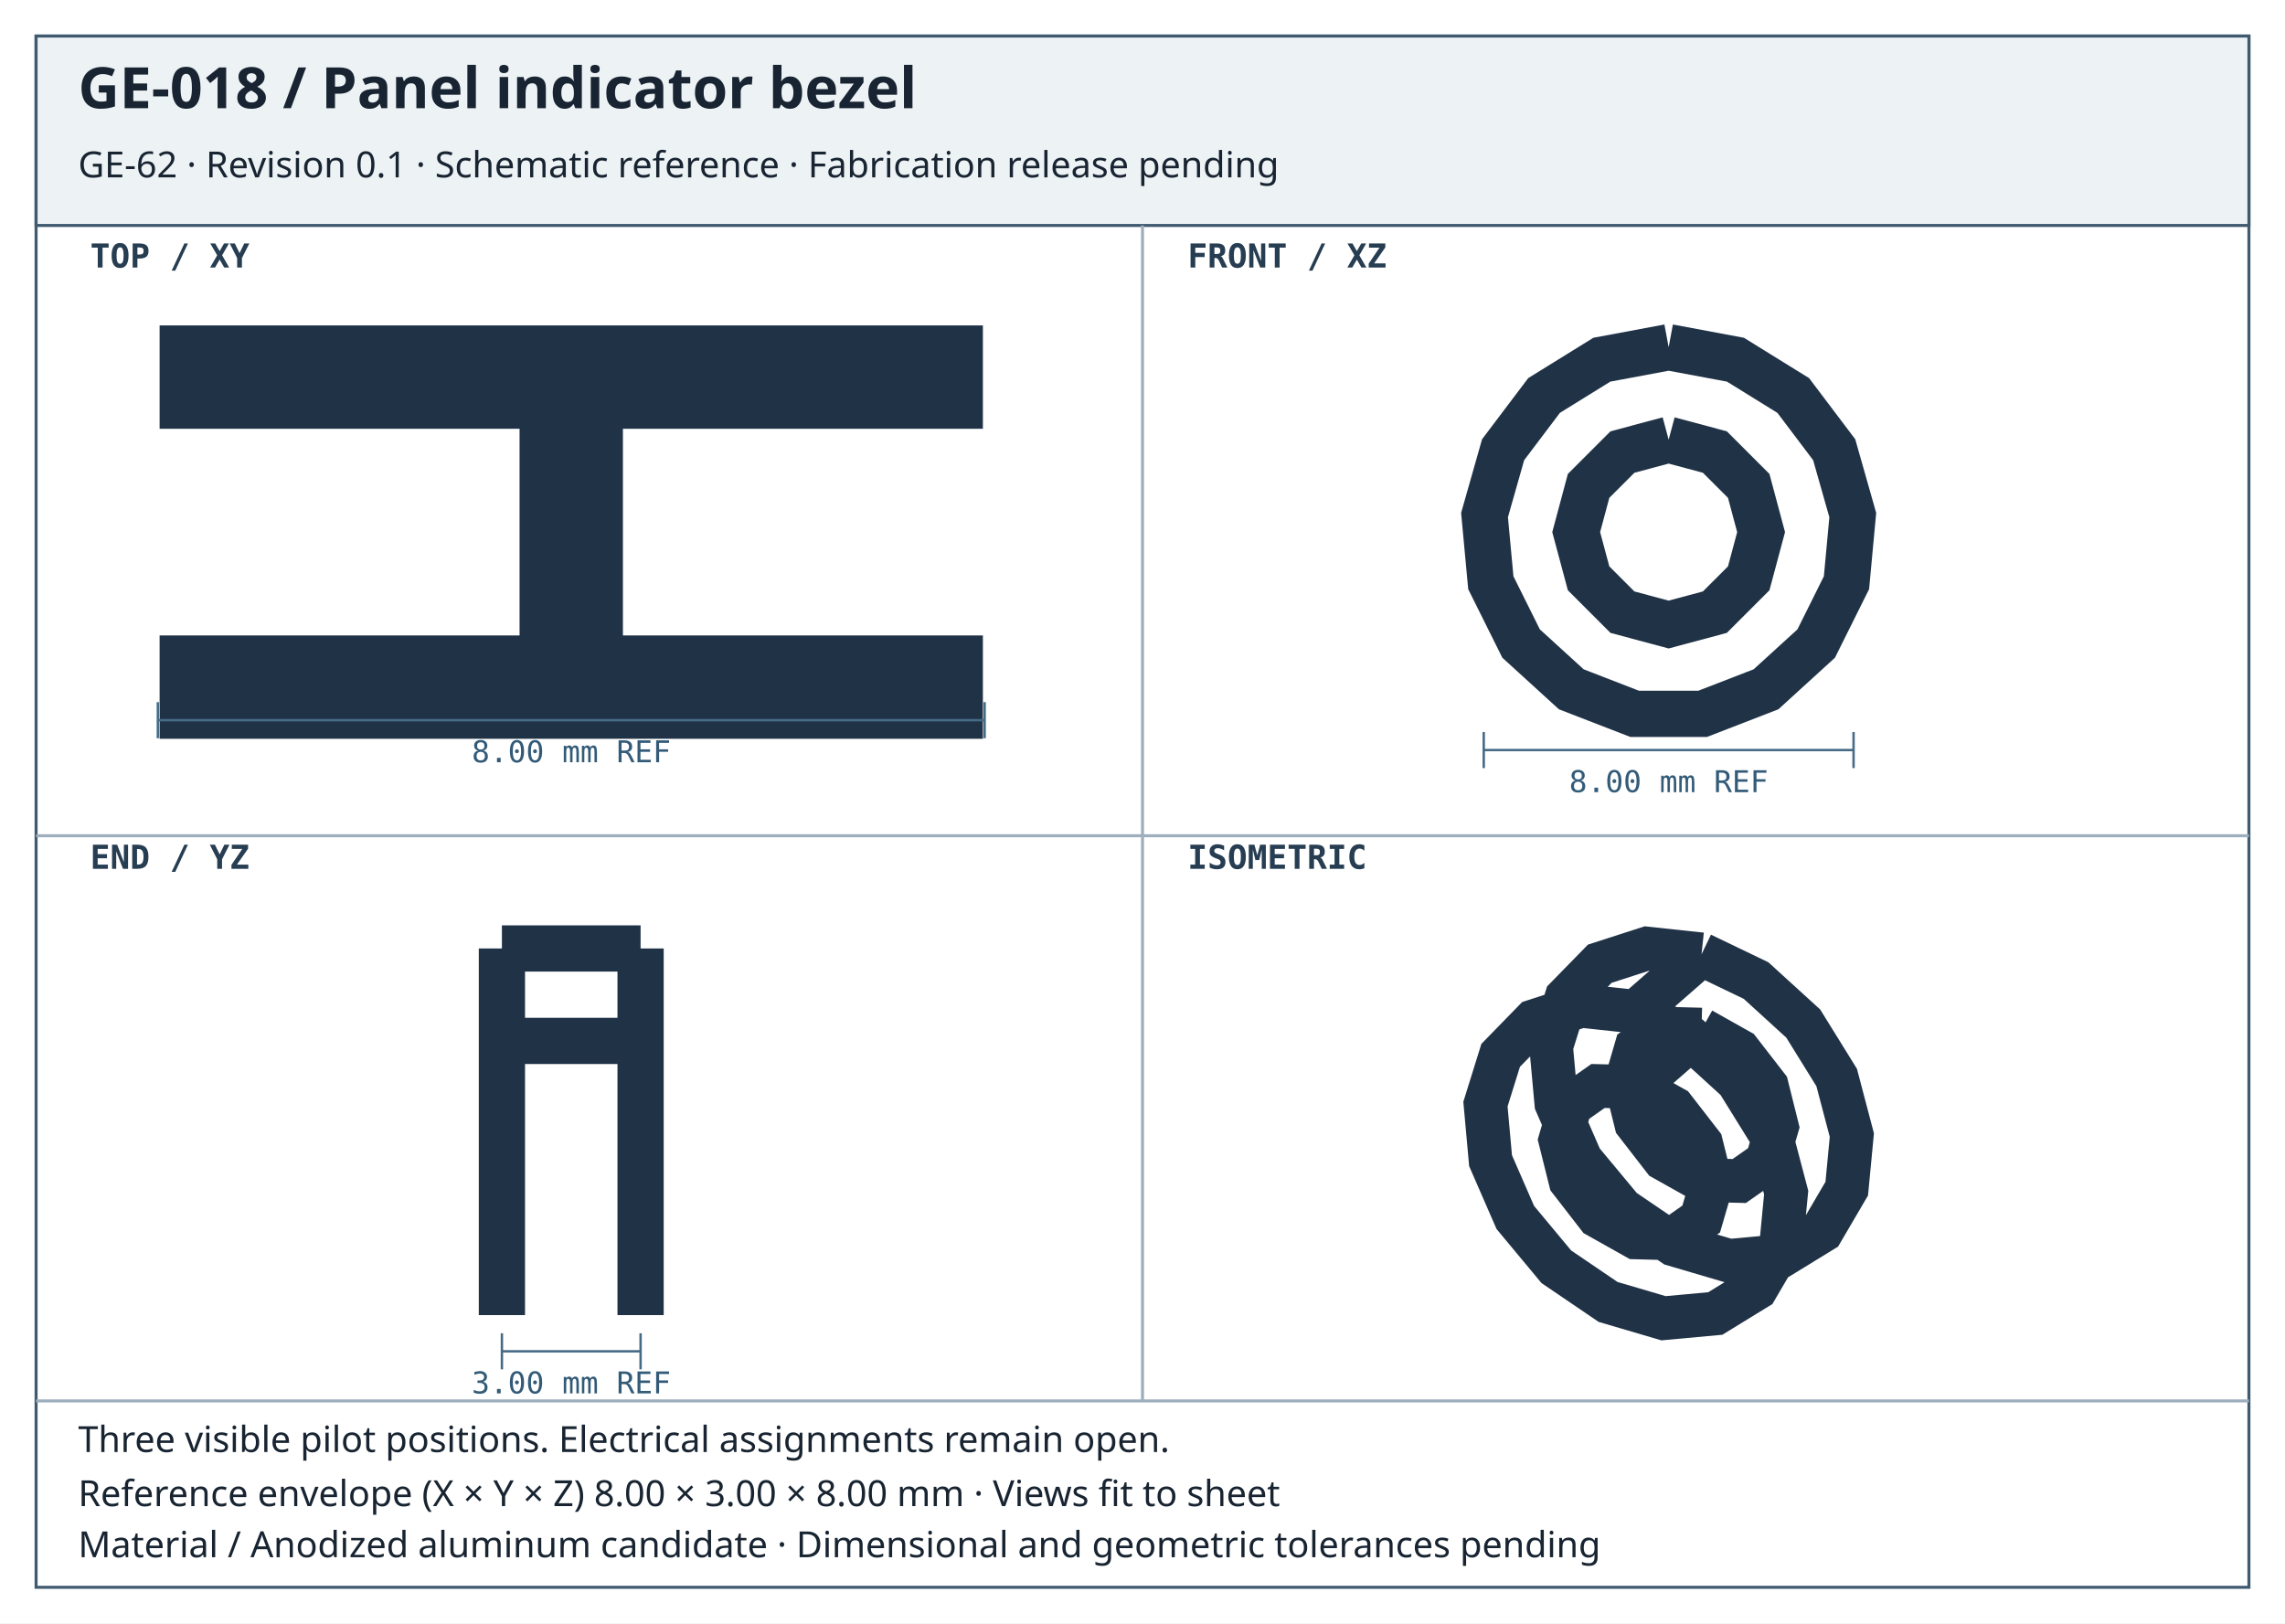
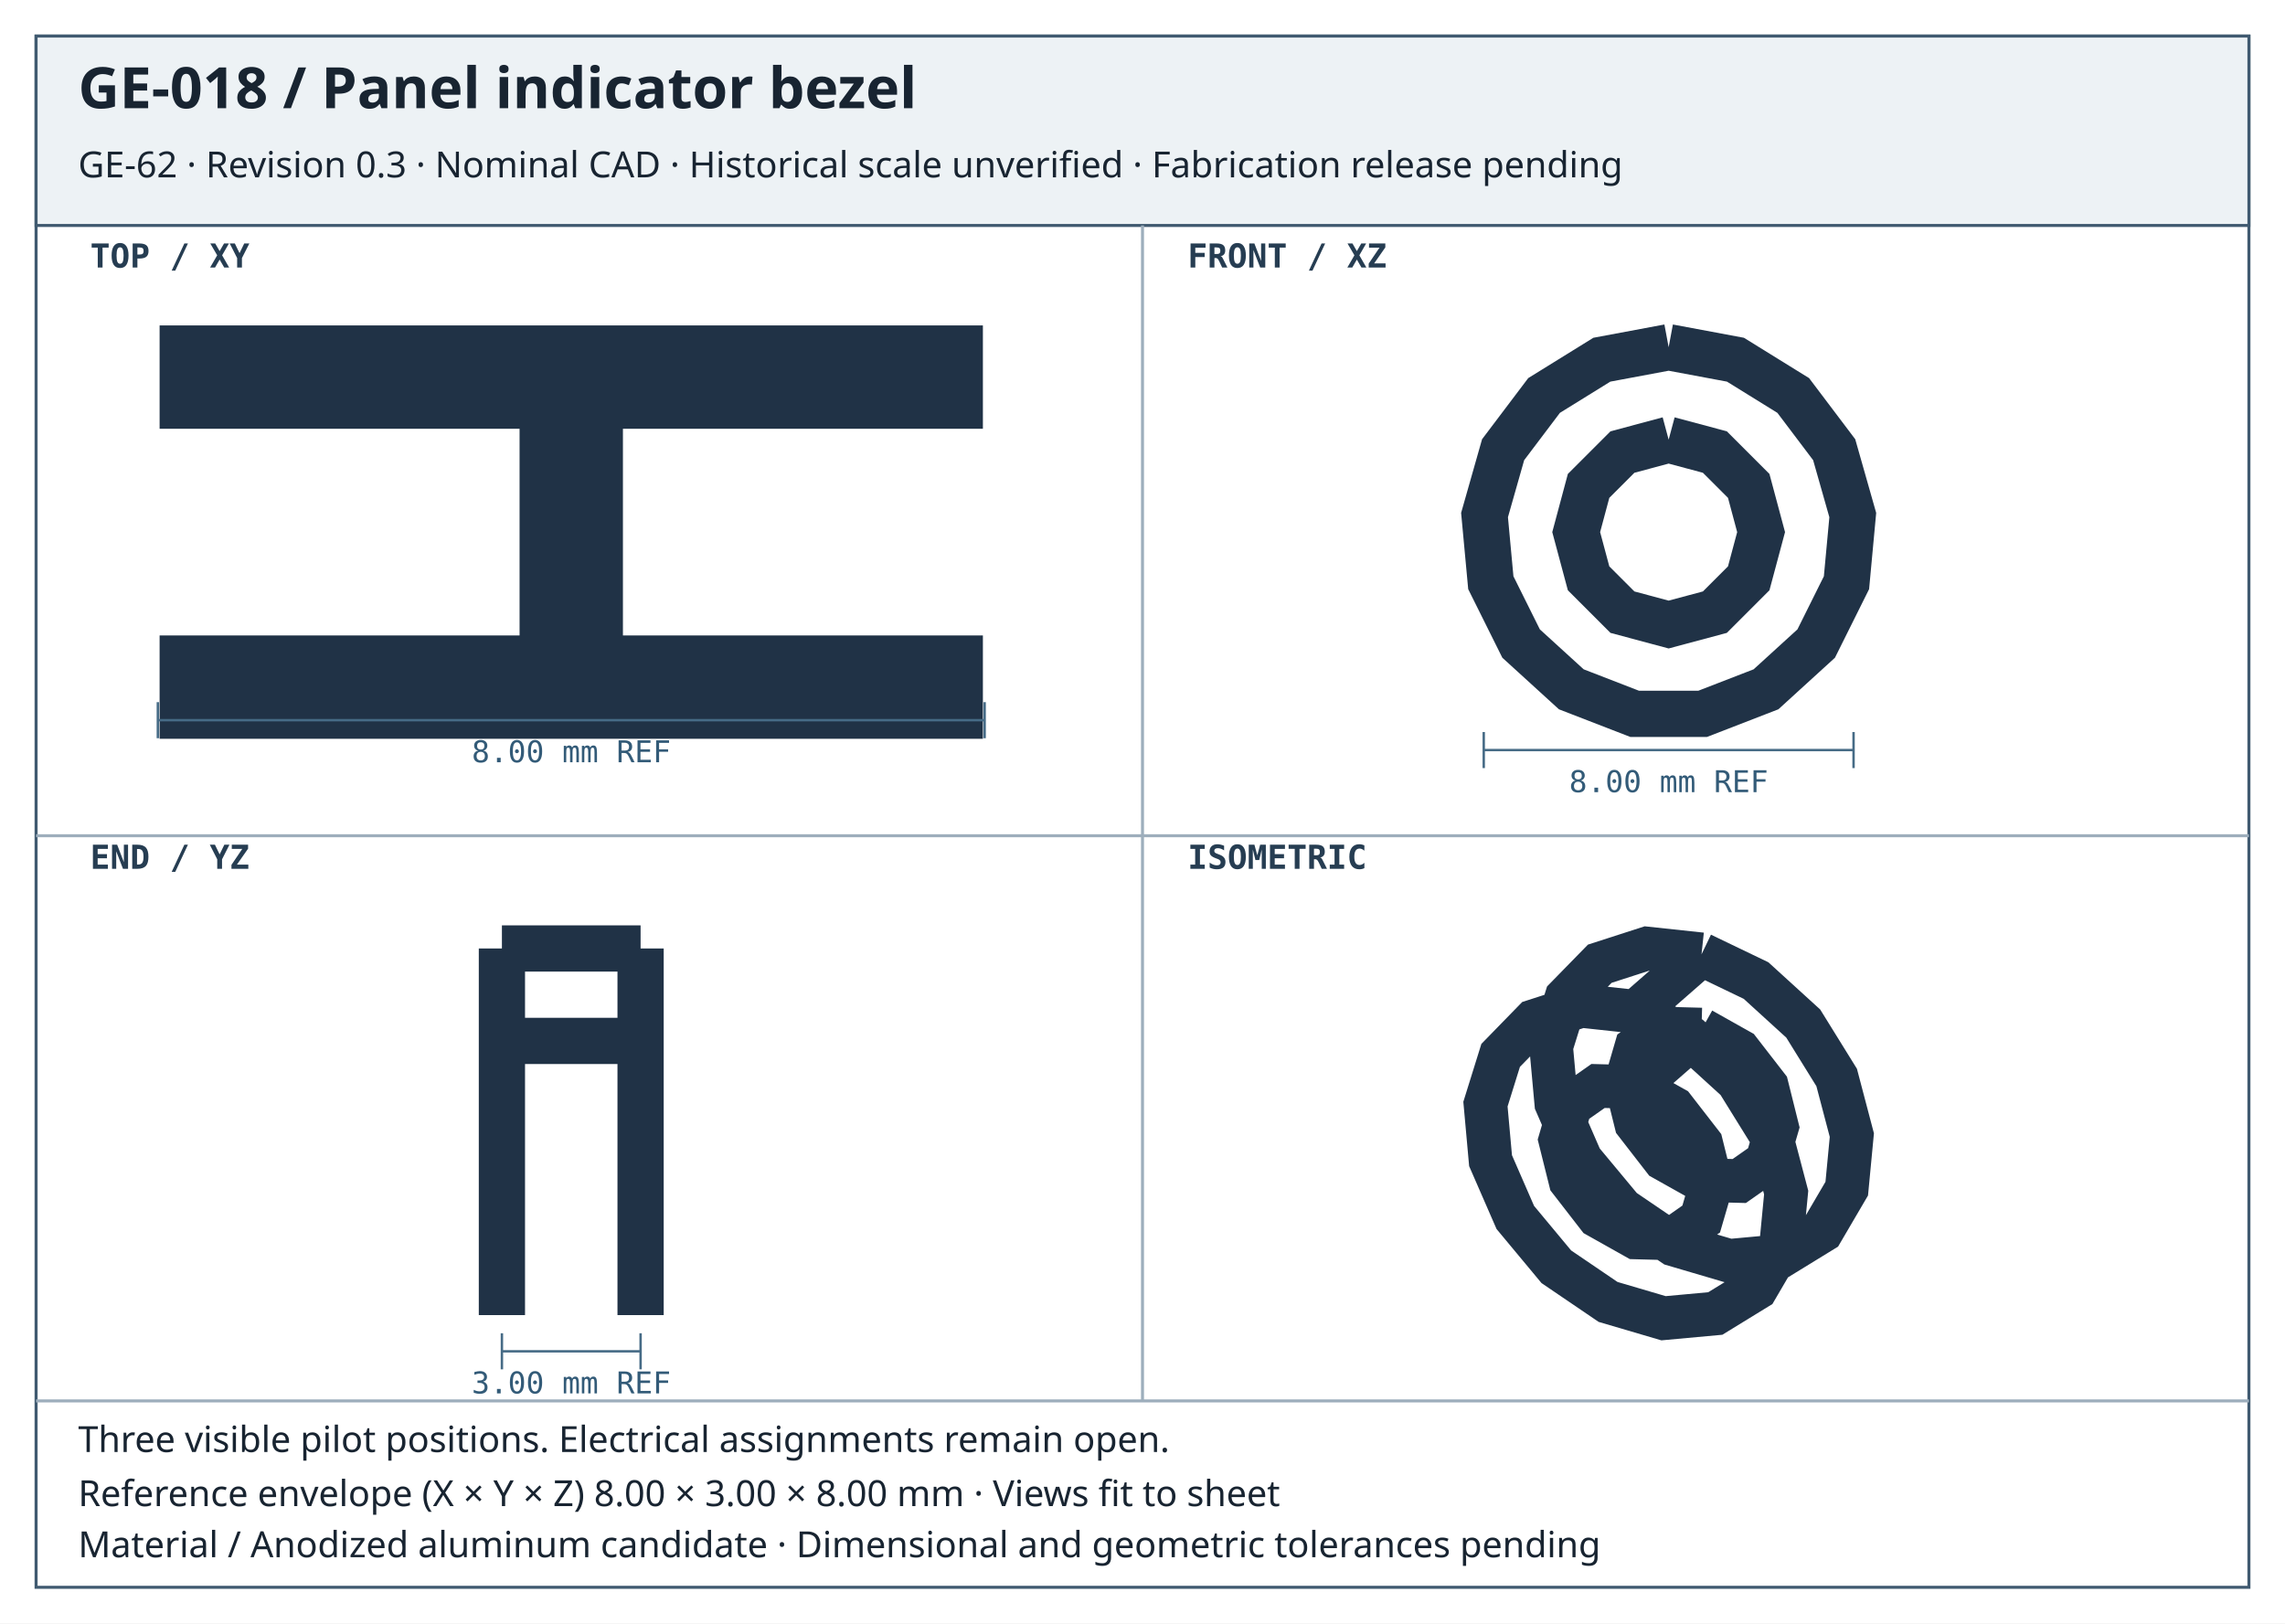
<svg xmlns="http://www.w3.org/2000/svg" viewBox="0 0 760 540">
  <style>
text{fill:#182431;font:12px sans-serif}.label{font:700 11px monospace;fill:#263d52}.value{font:10px monospace;fill:#335b78}.dim{stroke:#466b86;stroke-width:0.8;fill:none}g :is(path,circle,ellipse,line,polyline,polygon){vector-effect:non-scaling-stroke;stroke-width:.65px}
</style>
  <rect width="760" height="540" fill="white" />
  <rect x="12" y="12" width="736" height="516" fill="none" stroke="#405a70" />
  <rect x="12" y="12" width="736" height="63" fill="#edf2f5" stroke="#405a70" />
  <text x="26" y="36" style="font-size:19px;font-weight:bold">GE-018 / Panel indicator bezel</text>
-   <text x="26" y="59">GE-62 · Revision 0.1 · Schematic reference · Fabrication release pending</text>
+   <text x="26" y="59">GE-62 · Revision 0.3 · Nominal CAD · Historical scale unverified · Fabrication release pending</text>
  <path d="M380 75V466 M12 278H748 M12 466H748" fill="none" stroke="#9daebc" />
  <text class="label" x="30" y="89">TOP / XY</text>
  <g transform="translate(190.0 177.0) scale(34.375)">
    <path d="M0.000 -1.500 L1.445 -1.500 L2.695 -1.500 L3.581 -1.500 L3.983 -1.500 L3.847 -1.500 L3.192 -1.500 L2.106 -1.500 L0.735 -1.500 L-0.735 -1.500 L-2.106 -1.500 L-3.192 -1.500 L-3.847 -1.500 L-3.983 -1.500 L-3.581 -1.500 L-2.695 -1.500 L-1.445 -1.500 L-0.000 -1.500 M-0.000 1.500 L-0.000 -1.500 M0.000 1.500 L1.445 1.500 L2.695 1.500 L3.581 1.500 L3.983 1.500 L3.847 1.500 L3.192 1.500 L2.106 1.500 L0.735 1.500 L-0.735 1.500 L-2.106 1.500 L-3.192 1.500 L-3.847 1.500 L-3.983 1.500 L-3.581 1.500 L-2.695 1.500 L-1.445 1.500 L-0.000 1.500 M0.000 -1.500 L1.000 -1.500 L1.732 -1.500 L2.000 -1.500 L1.732 -1.500 L1.000 -1.500 L0.000 -1.500 L-1.000 -1.500 L-1.732 -1.500 L-2.000 -1.500 L-1.732 -1.500 L-1.000 -1.500 L0.000 -1.500 M0.000 1.500 L1.000 1.500 L1.732 1.500 L2.000 1.500 L1.732 1.500 L1.000 1.500 L0.000 1.500 L-1.000 1.500 L-1.732 1.500 L-2.000 1.500 L-1.732 1.500 L-1.000 1.500 L0.000 1.500 M-0.000 1.500 L-0.000 -1.500" stroke="#203246" fill="none" />
  </g>
  <path class="dim" d="M52.5 233.562v12 M327.5 233.562v12 M52.5 239.562H327.5" />
  <text text-anchor="middle" class="value" x="190" y="253.562">8.00 mm REF</text>
  <text class="label" x="395" y="89">FRONT / XZ</text>
  <g transform="translate(555.0 177.0) scale(15.375)">
    <path d="M0.000 -4.000 L1.445 -3.730 L2.695 -2.956 L3.581 -1.783 L3.983 -0.369 L3.847 1.095 L3.192 2.411 L2.106 3.401 L0.735 3.932 L-0.735 3.932 L-2.106 3.401 L-3.192 2.411 L-3.847 1.095 L-3.983 -0.369 L-3.581 -1.783 L-2.695 -2.956 L-1.445 -3.730 L-0.000 -4.000 M-0.000 -4.000 L-0.000 -4.000 M0.000 -4.000 L1.445 -3.730 L2.695 -2.956 L3.581 -1.783 L3.983 -0.369 L3.847 1.095 L3.192 2.411 L2.106 3.401 L0.735 3.932 L-0.735 3.932 L-2.106 3.401 L-3.192 2.411 L-3.847 1.095 L-3.983 -0.369 L-3.581 -1.783 L-2.695 -2.956 L-1.445 -3.730 L-0.000 -4.000 M0.000 -2.000 L1.000 -1.732 L1.732 -1.000 L2.000 -0.000 L1.732 1.000 L1.000 1.732 L0.000 2.000 L-1.000 1.732 L-1.732 1.000 L-2.000 0.000 L-1.732 -1.000 L-1.000 -1.732 L0.000 -2.000 M0.000 -2.000 L1.000 -1.732 L1.732 -1.000 L2.000 -0.000 L1.732 1.000 L1.000 1.732 L0.000 2.000 L-1.000 1.732 L-1.732 1.000 L-2.000 0.000 L-1.732 -1.000 L-1.000 -1.732 L0.000 -2.000 M-0.000 -2.000 L-0.000 -2.000" stroke="#203246" fill="none" />
  </g>
  <path class="dim" d="M493.5 243.5v12 M616.5 243.5v12 M493.5 249.5H616.5" />
  <text text-anchor="middle" class="value" x="555" y="263.5">8.00 mm REF</text>
  <text class="label" x="30" y="289">END / YZ</text>
  <g transform="translate(190.0 377.0) scale(15.375)">
    <path d="M1.500 -4.000 L1.500 -3.730 L1.500 -2.956 L1.500 -1.783 L1.500 -0.369 L1.500 1.095 L1.500 2.411 L1.500 3.401 L1.500 3.932 L1.500 3.932 L1.500 3.401 L1.500 2.411 L1.500 1.095 L1.500 -0.369 L1.500 -1.783 L1.500 -2.956 L1.500 -3.730 L1.500 -4.000 M-1.500 -4.000 L1.500 -4.000 M-1.500 -4.000 L-1.500 -3.730 L-1.500 -2.956 L-1.500 -1.783 L-1.500 -0.369 L-1.500 1.095 L-1.500 2.411 L-1.500 3.401 L-1.500 3.932 L-1.500 3.932 L-1.500 3.401 L-1.500 2.411 L-1.500 1.095 L-1.500 -0.369 L-1.500 -1.783 L-1.500 -2.956 L-1.500 -3.730 L-1.500 -4.000 M1.500 -2.000 L1.500 -1.732 L1.500 -1.000 L1.500 -0.000 L1.500 1.000 L1.500 1.732 L1.500 2.000 L1.500 1.732 L1.500 1.000 L1.500 0.000 L1.500 -1.000 L1.500 -1.732 L1.500 -2.000 M-1.500 -2.000 L-1.500 -1.732 L-1.500 -1.000 L-1.500 -0.000 L-1.500 1.000 L-1.500 1.732 L-1.500 2.000 L-1.500 1.732 L-1.500 1.000 L-1.500 0.000 L-1.500 -1.000 L-1.500 -1.732 L-1.500 -2.000 M-1.500 -2.000 L1.500 -2.000" stroke="#203246" fill="none" />
  </g>
  <path class="dim" d="M166.938 443.5v12 M213.062 443.5v12 M166.938 449.5H213.062" />
  <text text-anchor="middle" class="value" x="190" y="463.5">3.00 mm REF</text>
  <text class="label" x="395" y="289">ISOMETRIC</text>
  <g transform="translate(555.0 377.0471) scale(14.51453)">
    <path d="M0.753 -4.106 L2.003 -3.505 L3.084 -2.520 L3.850 -1.284 L4.198 0.037 L4.081 1.264 L3.514 2.232 L2.574 2.809 L1.388 2.918 L0.117 2.544 L-1.069 1.738 L-2.009 0.608 L-2.575 -0.693 L-2.693 -1.989 L-2.345 -3.106 L-1.578 -3.891 L-0.497 -4.240 L0.753 -4.106 M-0.753 -2.790 L0.753 -4.106 M-0.753 -2.790 L0.497 -2.190 L1.578 -1.205 L2.345 0.032 L2.693 1.353 L2.575 2.580 L2.009 3.548 L1.069 4.125 L-0.117 4.234 L-1.388 3.860 L-2.574 3.054 L-3.514 1.924 L-4.081 0.623 L-4.198 -0.673 L-3.850 -1.790 L-3.084 -2.576 L-2.003 -2.925 L-0.753 -2.790 M0.753 -2.382 L1.618 -1.896 L2.251 -1.079 L2.483 -0.149 L2.251 0.645 L1.618 1.089 L0.753 1.066 L-0.112 0.581 L-0.746 -0.237 L-0.977 -1.167 L-0.746 -1.960 L-0.112 -2.405 L0.753 -2.382 M-0.753 -1.066 L0.112 -0.581 L0.746 0.237 L0.977 1.167 L0.746 1.960 L0.112 2.405 L-0.753 2.382 L-1.618 1.896 L-2.251 1.079 L-2.483 0.149 L-2.251 -0.645 L-1.618 -1.089 L-0.753 -1.066 M-0.753 -1.066 L0.753 -2.382" stroke="#203246" fill="none" />
  </g>
  <text x="26" y="483">Three visible pilot positions. Electrical assignments remain open.</text>
  <text x="26" y="501">Reference envelope (X × Y × Z) 8.00 × 3.00 × 8.00 mm · Views fit to sheet</text>
  <text x="26" y="518">Material / Anodized aluminum candidate · Dimensional and geometric tolerances pending</text>
</svg>
